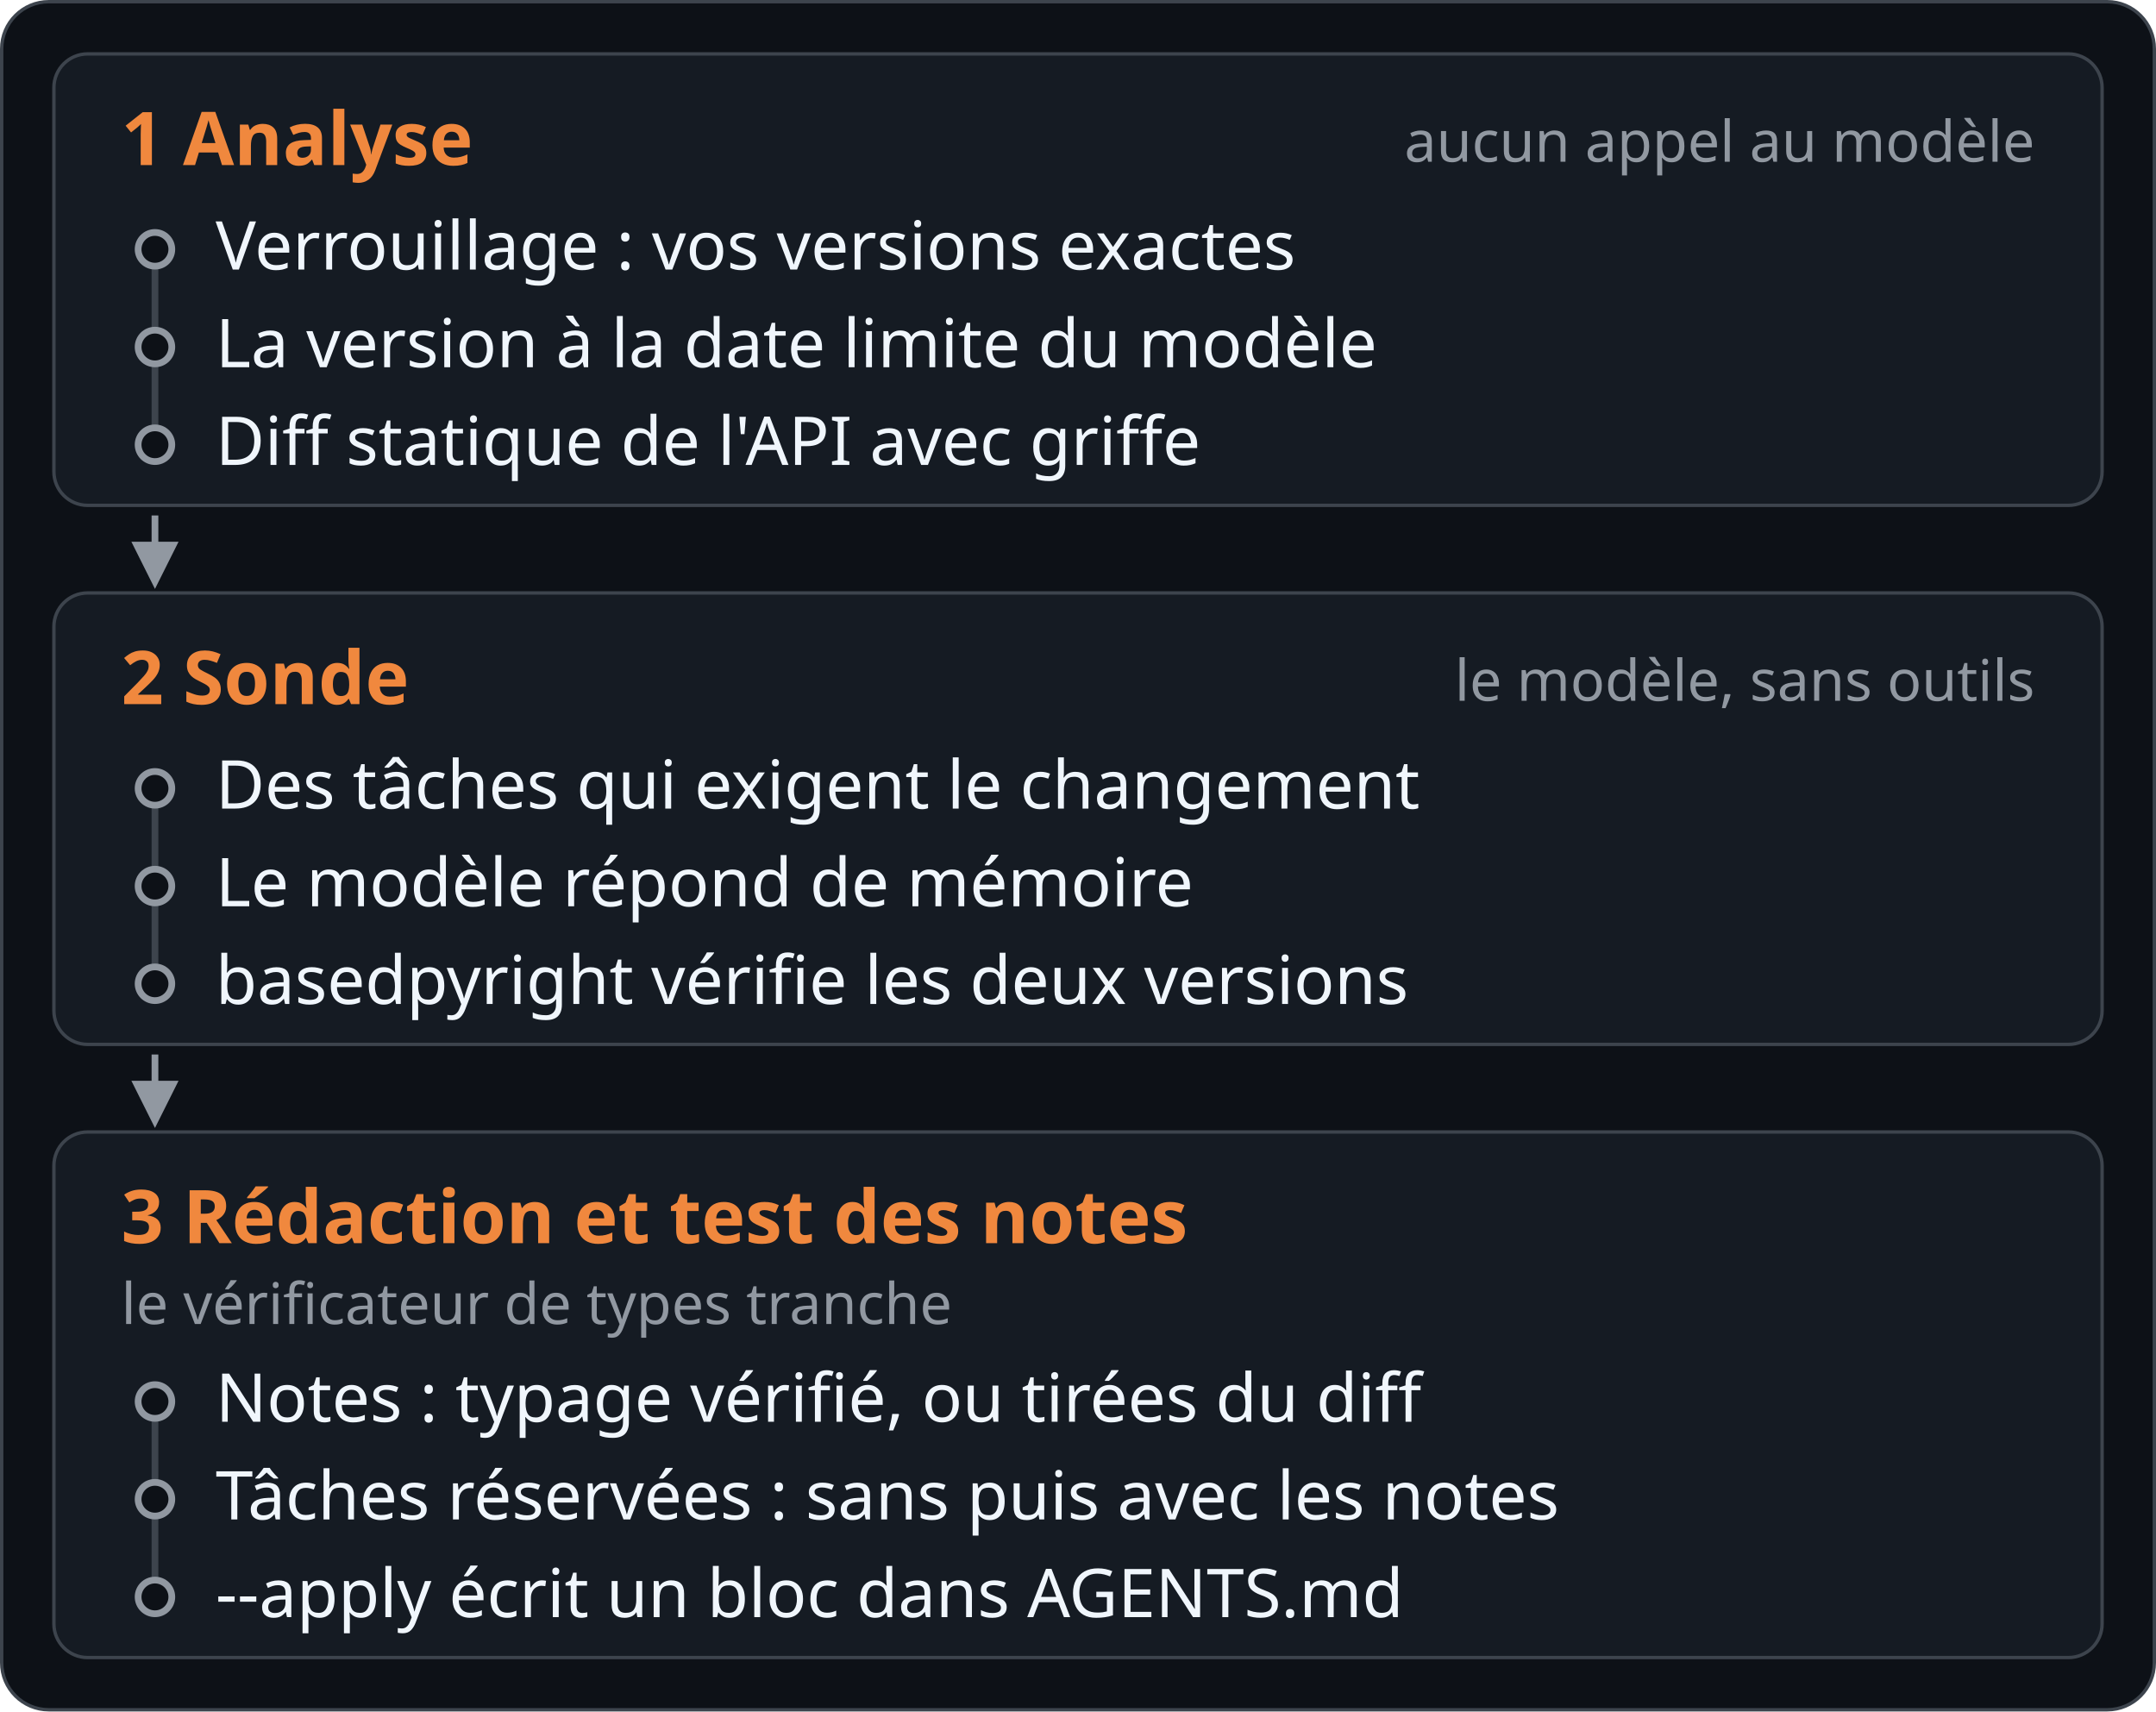
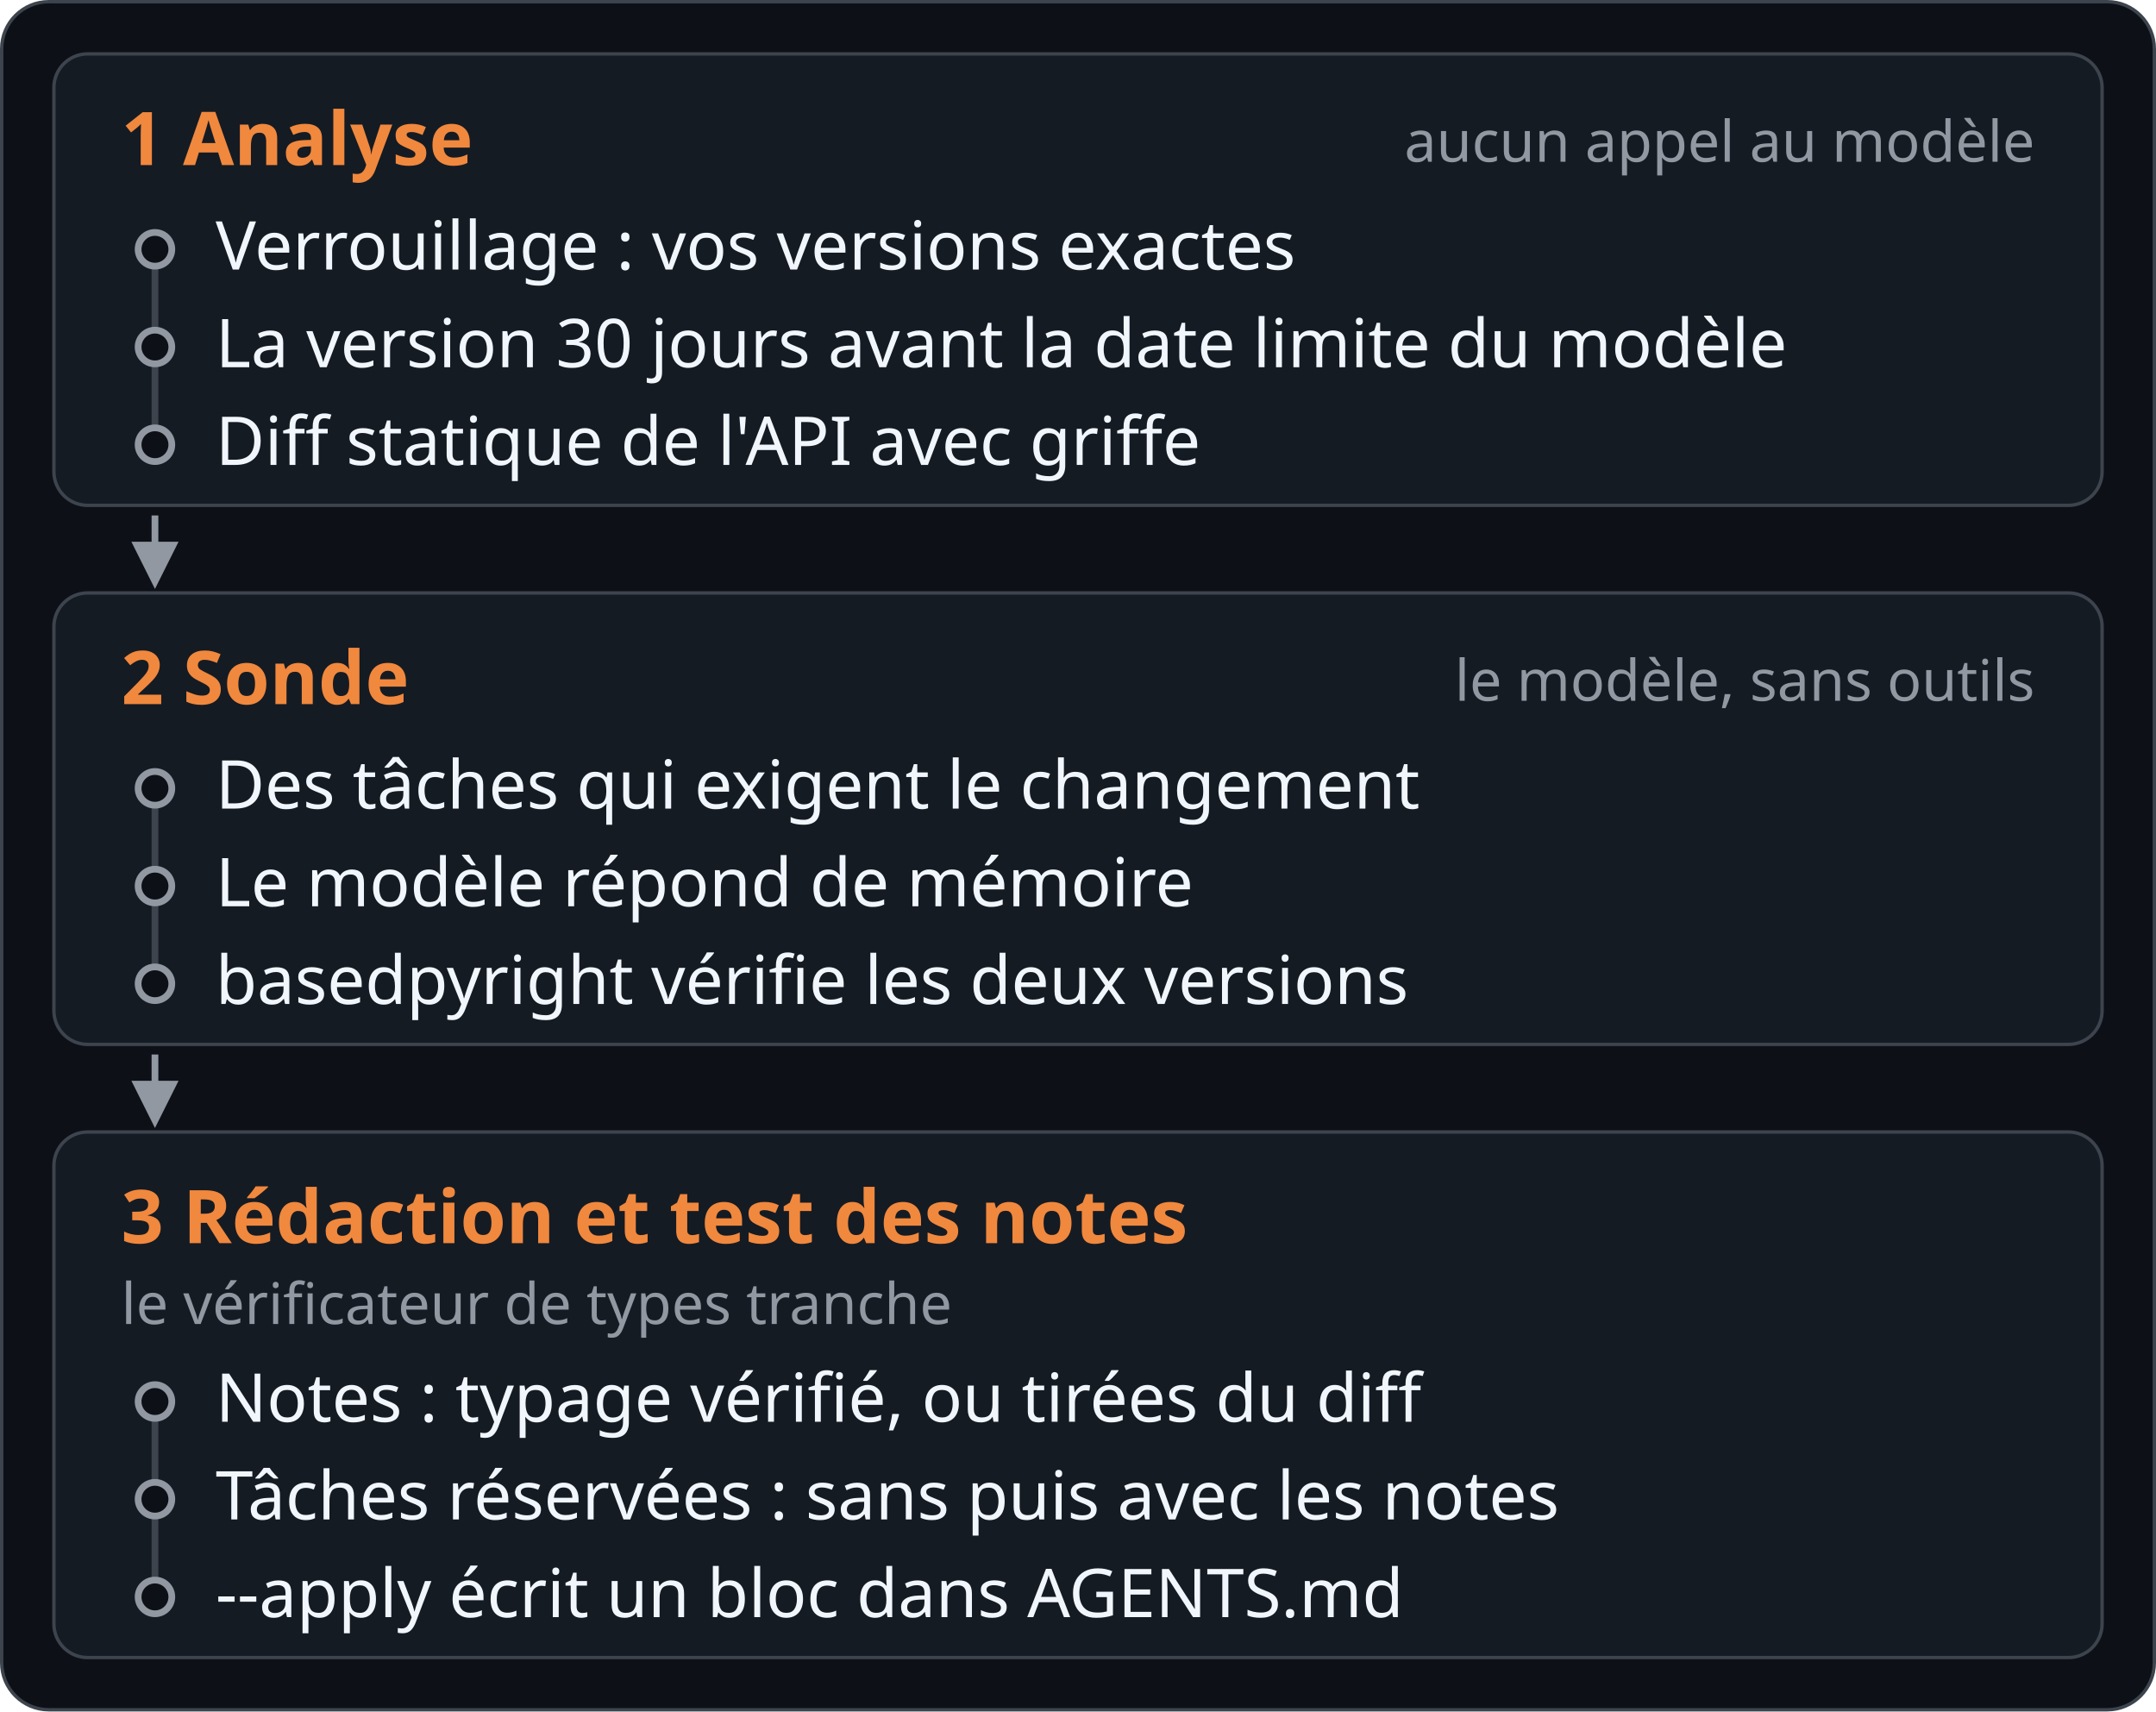
<svg xmlns="http://www.w3.org/2000/svg" width="640" height="508" viewBox="0 0 640 508" role="img" aria-labelledby="title desc" xml:lang="fr">
  <style>
    .sans { font-family: -apple-system, BlinkMacSystemFont, 'Segoe UI', 'Noto Sans', Helvetica, Arial, sans-serif; }
    .mono { font-family: ui-monospace, SFMono-Regular, 'SF Mono', Menlo, Consolas, 'Liberation Mono', monospace; }
    .text { fill: #f0f6fc; }
    .muted { fill: #9198a1; }
    .accent { fill: #f0883e; }
    .red { fill: #ff7b72; }
    .green { fill: #56d364; }
    .b { font-weight: 700; }
    .sb { font-weight: 600; }
  </style>
  <defs>
    <marker id="head" viewBox="0 0 10 10" refX="8" refY="5" markerWidth="7" markerHeight="7" orient="auto-start-reverse">
      <path d="M0 0L10 5L0 10z" fill="#9198a1" />
    </marker>
  </defs>
  <rect x="0.5" y="0.5" width="639" height="507" rx="14" fill="#0d1117" stroke="#3d444d" />
  <rect x="16" y="16" width="608" height="134" rx="10" fill="#151b23" stroke="#3d444d" />
  <text x="36" y="49" font-size="22" class="sans b accent">1  Analyse</text>
  <text x="604" y="48" font-size="17" class="sans muted" text-anchor="end">aucun appel au modèle</text>
  <line x1="46" y1="74" x2="46" y2="132" stroke="#3d444d" stroke-width="2" />
  <circle cx="46" cy="74" r="5" fill="#0d1117" stroke="#9198a1" stroke-width="2" />
  <text x="64" y="80" font-size="20" class="sans text">Verrouillage : vos versions exactes</text>
  <circle cx="46" cy="103" r="5" fill="#0d1117" stroke="#9198a1" stroke-width="2" />
-   <text x="64" y="109" font-size="20" class="sans text">La version à la date limite du modèle</text>
+   <text x="64" y="109" font-size="20" class="sans text">La version 30 jours avant la date limite du modèle</text>
  <circle cx="46" cy="132" r="5" fill="#0d1117" stroke="#9198a1" stroke-width="2" />
  <text x="64" y="138" font-size="20" class="sans text">Diff statique de l'API avec griffe</text>
  <line x1="46" y1="153" x2="46" y2="172" stroke="#9198a1" stroke-width="2" marker-end="url(#head)" />
  <rect x="16" y="176" width="608" height="134" rx="10" fill="#151b23" stroke="#3d444d" />
  <text x="36" y="209" font-size="22" class="sans b accent">2  Sonde</text>
  <text x="604" y="208" font-size="17" class="sans muted" text-anchor="end">le modèle, sans outils</text>
  <line x1="46" y1="234" x2="46" y2="292" stroke="#3d444d" stroke-width="2" />
  <circle cx="46" cy="234" r="5" fill="#0d1117" stroke="#9198a1" stroke-width="2" />
  <text x="64" y="240" font-size="20" class="sans text">Des tâches qui exigent le changement</text>
  <circle cx="46" cy="263" r="5" fill="#0d1117" stroke="#9198a1" stroke-width="2" />
  <text x="64" y="269" font-size="20" class="sans text">Le modèle répond de mémoire</text>
  <circle cx="46" cy="292" r="5" fill="#0d1117" stroke="#9198a1" stroke-width="2" />
  <text x="64" y="298" font-size="20" class="sans text">basedpyright vérifie les deux versions</text>
  <line x1="46" y1="313" x2="46" y2="332" stroke="#9198a1" stroke-width="2" marker-end="url(#head)" />
  <rect x="16" y="336" width="608" height="156" rx="10" fill="#151b23" stroke="#3d444d" />
  <text x="36" y="369" font-size="22" class="sans b accent">3  Rédaction et test des notes</text>
  <text x="36" y="393" font-size="17" class="sans muted">le vérificateur de types tranche</text>
  <line x1="46" y1="416" x2="46" y2="474" stroke="#3d444d" stroke-width="2" />
  <circle cx="46" cy="416" r="5" fill="#0d1117" stroke="#9198a1" stroke-width="2" />
  <text x="64" y="422" font-size="20" class="sans text">Notes : typage vérifié, ou tirées du diff</text>
  <circle cx="46" cy="445" r="5" fill="#0d1117" stroke="#9198a1" stroke-width="2" />
  <text x="64" y="451" font-size="20" class="sans text">Tâches réservées : sans puis avec les notes</text>
  <circle cx="46" cy="474" r="5" fill="#0d1117" stroke="#9198a1" stroke-width="2" />
  <text x="64" y="480" font-size="20" class="sans text">--apply écrit un bloc dans AGENTS.md</text>
</svg>
